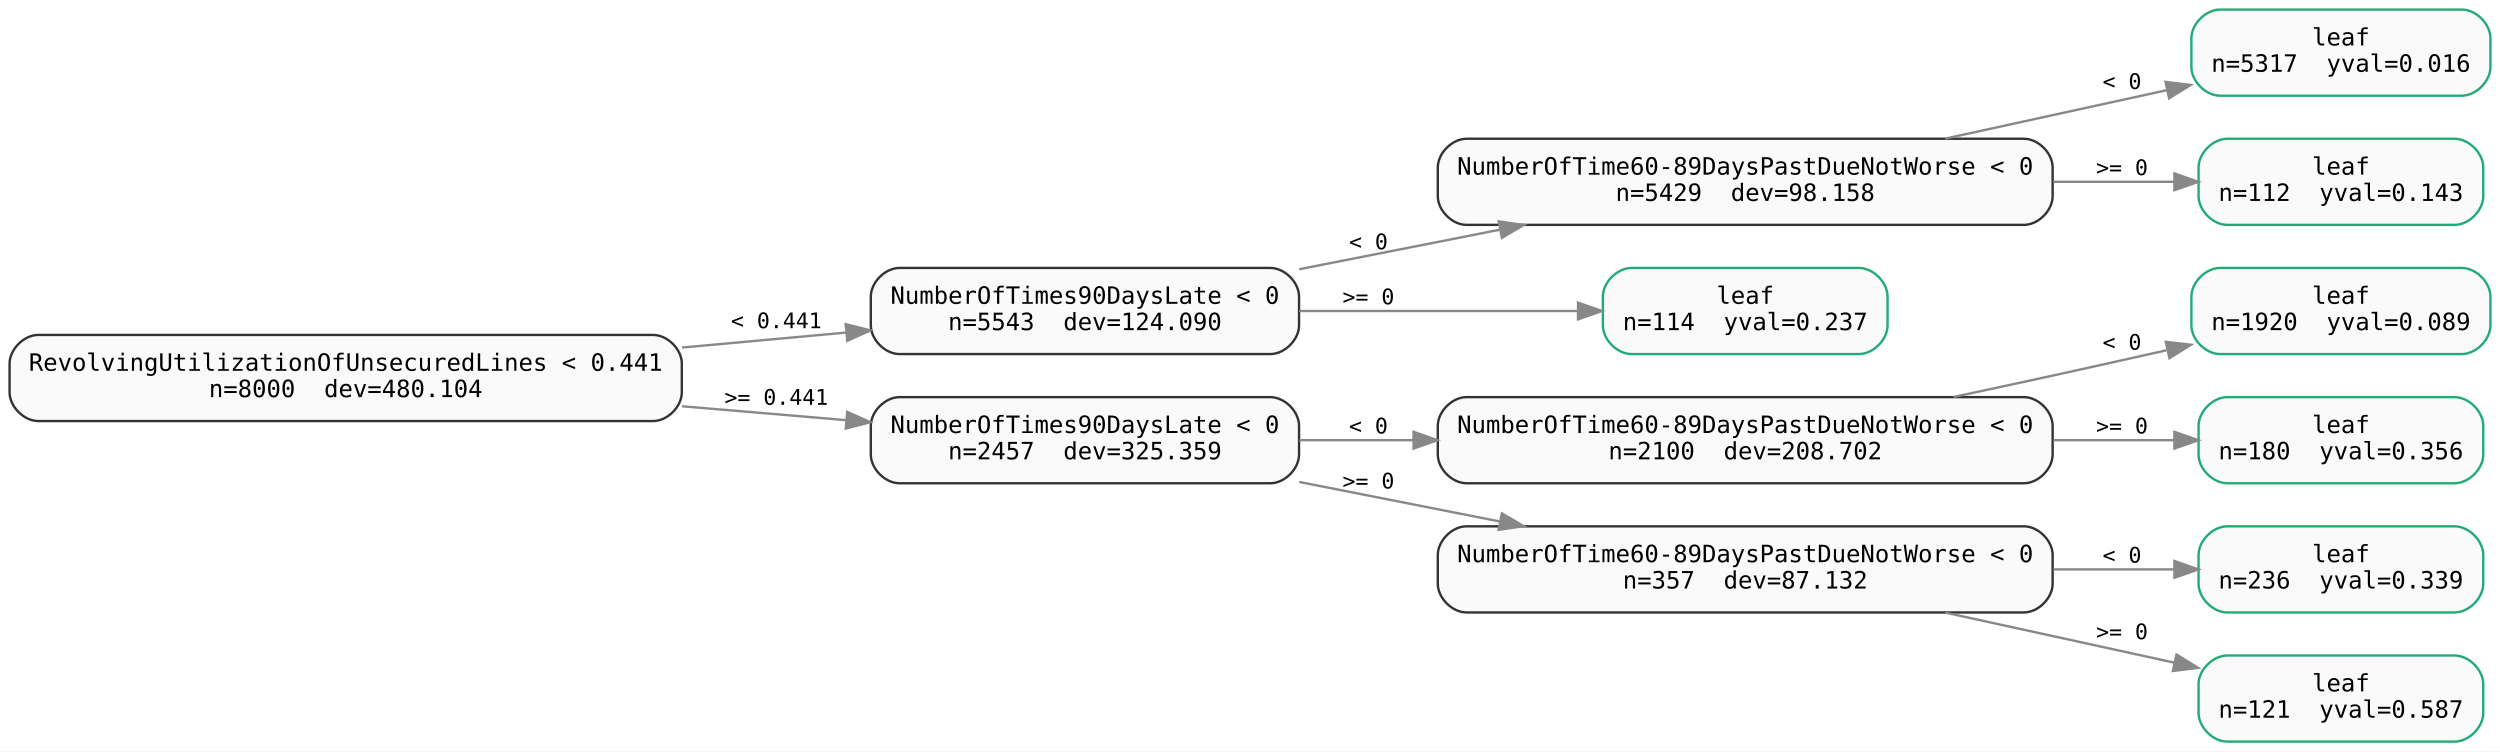
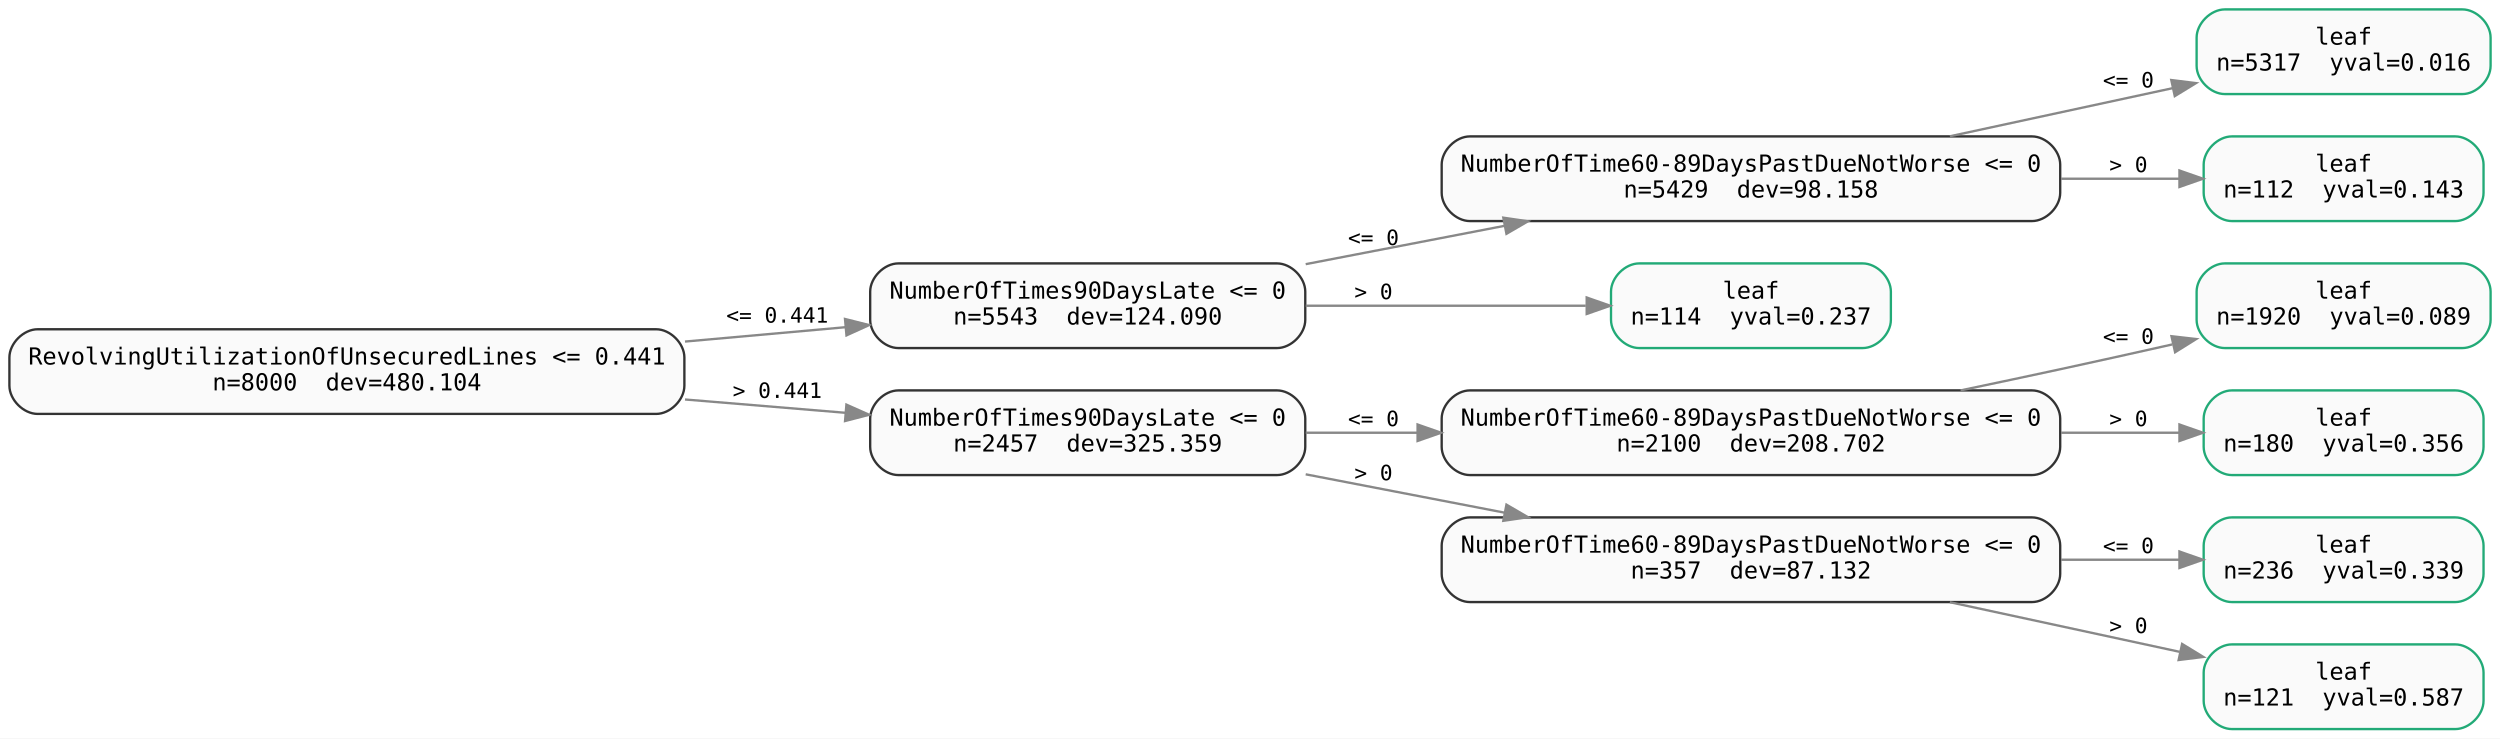
- <svg xmlns="http://www.w3.org/2000/svg" width="1045pt" height="314pt" viewBox="0.00 0.00 1045.00 314.00">
+ <svg xmlns="http://www.w3.org/2000/svg" width="1063pt" height="314pt" viewBox="0.00 0.00 1063.00 314.00">
  <g id="graph0" class="graph" transform="scale(1 1) rotate(0) translate(4 310)">
-     <polygon fill="white" stroke="transparent" points="-4,4 -4,-310 1041,-310 1041,4 -4,4" />
+     <polygon fill="white" stroke="transparent" points="-4,4 -4,-310 1059,-310 1059,4 -4,4" />
    <g id="node1" class="node">
-       <path fill="#fafafa" stroke="#22aa77" d="M1025,-306C1025,-306 924,-306 924,-306 918,-306 912,-300 912,-294 912,-294 912,-282 912,-282 912,-276 918,-270 924,-270 924,-270 1025,-270 1025,-270 1031,-270 1037,-276 1037,-282 1037,-282 1037,-294 1037,-294 1037,-300 1031,-306 1025,-306" />
-       <text text-anchor="middle" x="974.5" y="-291" font-family="monospace" font-size="10.00">leaf</text>
-       <text text-anchor="middle" x="974.5" y="-280" font-family="monospace" font-size="10.00">n=5317  yval=0.016</text>
+       <path fill="#fafafa" stroke="#22aa77" d="M1043,-306C1043,-306 942,-306 942,-306 936,-306 930,-300 930,-294 930,-294 930,-282 930,-282 930,-276 936,-270 942,-270 942,-270 1043,-270 1043,-270 1049,-270 1055,-276 1055,-282 1055,-282 1055,-294 1055,-294 1055,-300 1049,-306 1043,-306" />
+       <text text-anchor="middle" x="992.5" y="-291" font-family="monospace" font-size="10.00">leaf</text>
+       <text text-anchor="middle" x="992.5" y="-280" font-family="monospace" font-size="10.00">n=5317  yval=0.016</text>
    </g>
    <g id="node2" class="node">
-       <path fill="#fafafa" stroke="#22aa77" d="M1022,-252C1022,-252 927,-252 927,-252 921,-252 915,-246 915,-240 915,-240 915,-228 915,-228 915,-222 921,-216 927,-216 927,-216 1022,-216 1022,-216 1028,-216 1034,-222 1034,-228 1034,-228 1034,-240 1034,-240 1034,-246 1028,-252 1022,-252" />
-       <text text-anchor="middle" x="974.5" y="-237" font-family="monospace" font-size="10.00">leaf</text>
-       <text text-anchor="middle" x="974.5" y="-226" font-family="monospace" font-size="10.00">n=112  yval=0.143</text>
+       <path fill="#fafafa" stroke="#22aa77" d="M1040,-252C1040,-252 945,-252 945,-252 939,-252 933,-246 933,-240 933,-240 933,-228 933,-228 933,-222 939,-216 945,-216 945,-216 1040,-216 1040,-216 1046,-216 1052,-222 1052,-228 1052,-228 1052,-240 1052,-240 1052,-246 1046,-252 1040,-252" />
+       <text text-anchor="middle" x="992.5" y="-237" font-family="monospace" font-size="10.00">leaf</text>
+       <text text-anchor="middle" x="992.5" y="-226" font-family="monospace" font-size="10.00">n=112  yval=0.143</text>
    </g>
    <g id="node3" class="node">
-       <path fill="#fafafa" stroke="#333333" d="M842,-252C842,-252 609,-252 609,-252 603,-252 597,-246 597,-240 597,-240 597,-228 597,-228 597,-222 603,-216 609,-216 609,-216 842,-216 842,-216 848,-216 854,-222 854,-228 854,-228 854,-240 854,-240 854,-246 848,-252 842,-252" />
-       <text text-anchor="middle" x="725.5" y="-237" font-family="monospace" font-size="10.00">NumberOfTime60-89DaysPastDueNotWorse &lt; 0</text>
-       <text text-anchor="middle" x="725.5" y="-226" font-family="monospace" font-size="10.00">n=5429  dev=98.158</text>
+       <path fill="#fafafa" stroke="#333333" d="M860,-252C860,-252 621,-252 621,-252 615,-252 609,-246 609,-240 609,-240 609,-228 609,-228 609,-222 615,-216 621,-216 621,-216 860,-216 860,-216 866,-216 872,-222 872,-228 872,-228 872,-240 872,-240 872,-246 866,-252 860,-252" />
+       <text text-anchor="middle" x="740.5" y="-237" font-family="monospace" font-size="10.00">NumberOfTime60-89DaysPastDueNotWorse &lt;= 0</text>
+       <text text-anchor="middle" x="740.5" y="-226" font-family="monospace" font-size="10.00">n=5429  dev=98.158</text>
    </g>
    <g id="edge1" class="edge">
-       <path fill="none" stroke="#888888" d="M809.09,-252.06C839.07,-258.61 872.68,-265.96 901.66,-272.29" />
-       <polygon fill="#888888" stroke="#888888" points="901.19,-275.77 911.71,-274.49 902.69,-268.94 901.19,-275.77" />
-       <text text-anchor="middle" x="883" y="-272.8" font-family="monospace" font-size="9.00">&lt; 0</text>
+       <path fill="none" stroke="#888888" d="M825.09,-252.06C855.83,-258.7 890.33,-266.15 919.91,-272.54" />
+       <polygon fill="#888888" stroke="#888888" points="919.23,-275.97 929.74,-274.66 920.71,-269.13 919.23,-275.97" />
+       <text text-anchor="middle" x="901" y="-272.8" font-family="monospace" font-size="9.00">&lt;= 0</text>
    </g>
    <g id="edge2" class="edge">
-       <path fill="none" stroke="#888888" d="M854.34,-234C871.72,-234 888.99,-234 904.76,-234" />
-       <polygon fill="#888888" stroke="#888888" points="904.9,-237.5 914.9,-234 904.9,-230.5 904.9,-237.5" />
-       <text text-anchor="middle" x="883" y="-236.8" font-family="monospace" font-size="9.00">&gt;= 0</text>
+       <path fill="none" stroke="#888888" d="M872.36,-234C889.7,-234 906.9,-234 922.61,-234" />
+       <polygon fill="#888888" stroke="#888888" points="922.7,-237.5 932.7,-234 922.7,-230.5 922.7,-237.5" />
+       <text text-anchor="middle" x="901" y="-236.8" font-family="monospace" font-size="9.00">&gt; 0</text>
    </g>
    <g id="node4" class="node">
-       <path fill="#fafafa" stroke="#22aa77" d="M773,-198C773,-198 678,-198 678,-198 672,-198 666,-192 666,-186 666,-186 666,-174 666,-174 666,-168 672,-162 678,-162 678,-162 773,-162 773,-162 779,-162 785,-168 785,-174 785,-174 785,-186 785,-186 785,-192 779,-198 773,-198" />
-       <text text-anchor="middle" x="725.5" y="-183" font-family="monospace" font-size="10.00">leaf</text>
-       <text text-anchor="middle" x="725.5" y="-172" font-family="monospace" font-size="10.00">n=114  yval=0.237</text>
+       <path fill="#fafafa" stroke="#22aa77" d="M788,-198C788,-198 693,-198 693,-198 687,-198 681,-192 681,-186 681,-186 681,-174 681,-174 681,-168 687,-162 693,-162 693,-162 788,-162 788,-162 794,-162 800,-168 800,-174 800,-174 800,-186 800,-186 800,-192 794,-198 788,-198" />
+       <text text-anchor="middle" x="740.5" y="-183" font-family="monospace" font-size="10.00">leaf</text>
+       <text text-anchor="middle" x="740.5" y="-172" font-family="monospace" font-size="10.00">n=114  yval=0.237</text>
    </g>
    <g id="node5" class="node">
-       <path fill="#fafafa" stroke="#333333" d="M527,-198C527,-198 372,-198 372,-198 366,-198 360,-192 360,-186 360,-186 360,-174 360,-174 360,-168 366,-162 372,-162 372,-162 527,-162 527,-162 533,-162 539,-168 539,-174 539,-174 539,-186 539,-186 539,-192 533,-198 527,-198" />
-       <text text-anchor="middle" x="449.5" y="-183" font-family="monospace" font-size="10.00">NumberOfTimes90DaysLate &lt; 0</text>
-       <text text-anchor="middle" x="449.5" y="-172" font-family="monospace" font-size="10.00">n=5543  dev=124.090</text>
+       <path fill="#fafafa" stroke="#333333" d="M539,-198C539,-198 378,-198 378,-198 372,-198 366,-192 366,-186 366,-186 366,-174 366,-174 366,-168 372,-162 378,-162 378,-162 539,-162 539,-162 545,-162 551,-168 551,-174 551,-174 551,-186 551,-186 551,-192 545,-198 539,-198" />
+       <text text-anchor="middle" x="458.5" y="-183" font-family="monospace" font-size="10.00">NumberOfTimes90DaysLate &lt;= 0</text>
+       <text text-anchor="middle" x="458.5" y="-172" font-family="monospace" font-size="10.00">n=5543  dev=124.090</text>
    </g>
    <g id="edge3" class="edge">
-       <path fill="none" stroke="#888888" d="M539.08,-197.46C565.82,-202.73 595.38,-208.55 622.89,-213.98" />
-       <polygon fill="#888888" stroke="#888888" points="622.44,-217.45 632.93,-215.95 623.79,-210.59 622.44,-217.45" />
-       <text text-anchor="middle" x="568" y="-205.8" font-family="monospace" font-size="9.00">&lt; 0</text>
+       <path fill="none" stroke="#888888" d="M551.18,-197.68C578.17,-202.89 607.89,-208.62 635.59,-213.96" />
+       <polygon fill="#888888" stroke="#888888" points="635.21,-217.45 645.69,-215.91 636.54,-210.58 635.21,-217.45" />
+       <text text-anchor="middle" x="580" y="-205.8" font-family="monospace" font-size="9.00">&lt;= 0</text>
    </g>
    <g id="edge4" class="edge">
-       <path fill="none" stroke="#888888" d="M539.08,-180C576.79,-180 620.12,-180 655.41,-180" />
-       <polygon fill="#888888" stroke="#888888" points="655.61,-183.5 665.61,-180 655.61,-176.5 655.61,-183.5" />
-       <text text-anchor="middle" x="568" y="-182.8" font-family="monospace" font-size="9.00">&gt;= 0</text>
+       <path fill="none" stroke="#888888" d="M551.18,-180C589.94,-180 634.33,-180 670.27,-180" />
+       <polygon fill="#888888" stroke="#888888" points="670.66,-183.5 680.66,-180 670.66,-176.5 670.66,-183.5" />
+       <text text-anchor="middle" x="580" y="-182.8" font-family="monospace" font-size="9.00">&gt; 0</text>
    </g>
    <g id="node6" class="node">
-       <path fill="#fafafa" stroke="#22aa77" d="M1025,-198C1025,-198 924,-198 924,-198 918,-198 912,-192 912,-186 912,-186 912,-174 912,-174 912,-168 918,-162 924,-162 924,-162 1025,-162 1025,-162 1031,-162 1037,-168 1037,-174 1037,-174 1037,-186 1037,-186 1037,-192 1031,-198 1025,-198" />
-       <text text-anchor="middle" x="974.5" y="-183" font-family="monospace" font-size="10.00">leaf</text>
-       <text text-anchor="middle" x="974.5" y="-172" font-family="monospace" font-size="10.00">n=1920  yval=0.089</text>
+       <path fill="#fafafa" stroke="#22aa77" d="M1043,-198C1043,-198 942,-198 942,-198 936,-198 930,-192 930,-186 930,-186 930,-174 930,-174 930,-168 936,-162 942,-162 942,-162 1043,-162 1043,-162 1049,-162 1055,-168 1055,-174 1055,-174 1055,-186 1055,-186 1055,-192 1049,-198 1043,-198" />
+       <text text-anchor="middle" x="992.5" y="-183" font-family="monospace" font-size="10.00">leaf</text>
+       <text text-anchor="middle" x="992.5" y="-172" font-family="monospace" font-size="10.00">n=1920  yval=0.089</text>
    </g>
    <g id="node7" class="node">
-       <path fill="#fafafa" stroke="#22aa77" d="M1022,-144C1022,-144 927,-144 927,-144 921,-144 915,-138 915,-132 915,-132 915,-120 915,-120 915,-114 921,-108 927,-108 927,-108 1022,-108 1022,-108 1028,-108 1034,-114 1034,-120 1034,-120 1034,-132 1034,-132 1034,-138 1028,-144 1022,-144" />
-       <text text-anchor="middle" x="974.5" y="-129" font-family="monospace" font-size="10.00">leaf</text>
-       <text text-anchor="middle" x="974.5" y="-118" font-family="monospace" font-size="10.00">n=180  yval=0.356</text>
+       <path fill="#fafafa" stroke="#22aa77" d="M1040,-144C1040,-144 945,-144 945,-144 939,-144 933,-138 933,-132 933,-132 933,-120 933,-120 933,-114 939,-108 945,-108 945,-108 1040,-108 1040,-108 1046,-108 1052,-114 1052,-120 1052,-120 1052,-132 1052,-132 1052,-138 1046,-144 1040,-144" />
+       <text text-anchor="middle" x="992.5" y="-129" font-family="monospace" font-size="10.00">leaf</text>
+       <text text-anchor="middle" x="992.5" y="-118" font-family="monospace" font-size="10.00">n=180  yval=0.356</text>
    </g>
    <g id="node8" class="node">
-       <path fill="#fafafa" stroke="#333333" d="M842,-144C842,-144 609,-144 609,-144 603,-144 597,-138 597,-132 597,-132 597,-120 597,-120 597,-114 603,-108 609,-108 609,-108 842,-108 842,-108 848,-108 854,-114 854,-120 854,-120 854,-132 854,-132 854,-138 848,-144 842,-144" />
-       <text text-anchor="middle" x="725.5" y="-129" font-family="monospace" font-size="10.00">NumberOfTime60-89DaysPastDueNotWorse &lt; 0</text>
-       <text text-anchor="middle" x="725.5" y="-118" font-family="monospace" font-size="10.00">n=2100  dev=208.702</text>
+       <path fill="#fafafa" stroke="#333333" d="M860,-144C860,-144 621,-144 621,-144 615,-144 609,-138 609,-132 609,-132 609,-120 609,-120 609,-114 615,-108 621,-108 621,-108 860,-108 860,-108 866,-108 872,-114 872,-120 872,-120 872,-132 872,-132 872,-138 866,-144 860,-144" />
+       <text text-anchor="middle" x="740.5" y="-129" font-family="monospace" font-size="10.00">NumberOfTime60-89DaysPastDueNotWorse &lt;= 0</text>
+       <text text-anchor="middle" x="740.5" y="-118" font-family="monospace" font-size="10.00">n=2100  dev=208.702</text>
    </g>
    <g id="edge5" class="edge">
-       <path fill="none" stroke="#888888" d="M812.61,-144.07C826.45,-147.02 840.63,-150.07 854,-153 869.43,-156.38 885.95,-160.06 901.65,-163.6" />
-       <polygon fill="#888888" stroke="#888888" points="901.3,-167.11 911.82,-165.9 902.84,-160.28 901.3,-167.11" />
-       <text text-anchor="middle" x="883" y="-163.8" font-family="monospace" font-size="9.00">&lt; 0</text>
+       <path fill="none" stroke="#888888" d="M829.64,-144.01C843.82,-146.97 858.32,-150.04 872,-153 887.43,-156.34 903.96,-160.01 919.66,-163.55" />
+       <polygon fill="#888888" stroke="#888888" points="919.31,-167.05 929.83,-165.84 920.85,-160.23 919.31,-167.05" />
+       <text text-anchor="middle" x="901" y="-163.8" font-family="monospace" font-size="9.00">&lt;= 0</text>
    </g>
    <g id="edge6" class="edge">
-       <path fill="none" stroke="#888888" d="M854.34,-126C871.72,-126 888.99,-126 904.76,-126" />
-       <polygon fill="#888888" stroke="#888888" points="904.9,-129.5 914.9,-126 904.9,-122.5 904.9,-129.5" />
-       <text text-anchor="middle" x="883" y="-128.8" font-family="monospace" font-size="9.00">&gt;= 0</text>
+       <path fill="none" stroke="#888888" d="M872.36,-126C889.7,-126 906.9,-126 922.61,-126" />
+       <polygon fill="#888888" stroke="#888888" points="922.7,-129.5 932.7,-126 922.7,-122.5 922.7,-129.5" />
+       <text text-anchor="middle" x="901" y="-128.8" font-family="monospace" font-size="9.00">&gt; 0</text>
    </g>
    <g id="node9" class="node">
-       <path fill="#fafafa" stroke="#22aa77" d="M1022,-90C1022,-90 927,-90 927,-90 921,-90 915,-84 915,-78 915,-78 915,-66 915,-66 915,-60 921,-54 927,-54 927,-54 1022,-54 1022,-54 1028,-54 1034,-60 1034,-66 1034,-66 1034,-78 1034,-78 1034,-84 1028,-90 1022,-90" />
-       <text text-anchor="middle" x="974.5" y="-75" font-family="monospace" font-size="10.00">leaf</text>
-       <text text-anchor="middle" x="974.5" y="-64" font-family="monospace" font-size="10.00">n=236  yval=0.339</text>
+       <path fill="#fafafa" stroke="#22aa77" d="M1040,-90C1040,-90 945,-90 945,-90 939,-90 933,-84 933,-78 933,-78 933,-66 933,-66 933,-60 939,-54 945,-54 945,-54 1040,-54 1040,-54 1046,-54 1052,-60 1052,-66 1052,-66 1052,-78 1052,-78 1052,-84 1046,-90 1040,-90" />
+       <text text-anchor="middle" x="992.5" y="-75" font-family="monospace" font-size="10.00">leaf</text>
+       <text text-anchor="middle" x="992.5" y="-64" font-family="monospace" font-size="10.00">n=236  yval=0.339</text>
    </g>
    <g id="node10" class="node">
-       <path fill="#fafafa" stroke="#22aa77" d="M1022,-36C1022,-36 927,-36 927,-36 921,-36 915,-30 915,-24 915,-24 915,-12 915,-12 915,-6 921,0 927,0 927,0 1022,0 1022,0 1028,0 1034,-6 1034,-12 1034,-12 1034,-24 1034,-24 1034,-30 1028,-36 1022,-36" />
-       <text text-anchor="middle" x="974.5" y="-21" font-family="monospace" font-size="10.00">leaf</text>
-       <text text-anchor="middle" x="974.5" y="-10" font-family="monospace" font-size="10.00">n=121  yval=0.587</text>
+       <path fill="#fafafa" stroke="#22aa77" d="M1040,-36C1040,-36 945,-36 945,-36 939,-36 933,-30 933,-24 933,-24 933,-12 933,-12 933,-6 939,0 945,0 945,0 1040,0 1040,0 1046,0 1052,-6 1052,-12 1052,-12 1052,-24 1052,-24 1052,-30 1046,-36 1040,-36" />
+       <text text-anchor="middle" x="992.5" y="-21" font-family="monospace" font-size="10.00">leaf</text>
+       <text text-anchor="middle" x="992.5" y="-10" font-family="monospace" font-size="10.00">n=121  yval=0.587</text>
    </g>
    <g id="node11" class="node">
-       <path fill="#fafafa" stroke="#333333" d="M842,-90C842,-90 609,-90 609,-90 603,-90 597,-84 597,-78 597,-78 597,-66 597,-66 597,-60 603,-54 609,-54 609,-54 842,-54 842,-54 848,-54 854,-60 854,-66 854,-66 854,-78 854,-78 854,-84 848,-90 842,-90" />
-       <text text-anchor="middle" x="725.5" y="-75" font-family="monospace" font-size="10.00">NumberOfTime60-89DaysPastDueNotWorse &lt; 0</text>
-       <text text-anchor="middle" x="725.5" y="-64" font-family="monospace" font-size="10.00">n=357  dev=87.132</text>
+       <path fill="#fafafa" stroke="#333333" d="M860,-90C860,-90 621,-90 621,-90 615,-90 609,-84 609,-78 609,-78 609,-66 609,-66 609,-60 615,-54 621,-54 621,-54 860,-54 860,-54 866,-54 872,-60 872,-66 872,-66 872,-78 872,-78 872,-84 866,-90 860,-90" />
+       <text text-anchor="middle" x="740.5" y="-75" font-family="monospace" font-size="10.00">NumberOfTime60-89DaysPastDueNotWorse &lt;= 0</text>
+       <text text-anchor="middle" x="740.5" y="-64" font-family="monospace" font-size="10.00">n=357  dev=87.132</text>
    </g>
    <g id="edge7" class="edge">
-       <path fill="none" stroke="#888888" d="M854.34,-72C871.72,-72 888.99,-72 904.76,-72" />
-       <polygon fill="#888888" stroke="#888888" points="904.9,-75.5 914.9,-72 904.9,-68.5 904.9,-75.5" />
-       <text text-anchor="middle" x="883" y="-74.8" font-family="monospace" font-size="9.00">&lt; 0</text>
+       <path fill="none" stroke="#888888" d="M872.36,-72C889.7,-72 906.9,-72 922.61,-72" />
+       <polygon fill="#888888" stroke="#888888" points="922.7,-75.5 932.7,-72 922.7,-68.5 922.7,-75.5" />
+       <text text-anchor="middle" x="901" y="-74.8" font-family="monospace" font-size="9.00">&lt;= 0</text>
    </g>
    <g id="edge8" class="edge">
-       <path fill="none" stroke="#888888" d="M809.09,-53.94C840.21,-47.14 875.24,-39.48 904.95,-32.99" />
-       <polygon fill="#888888" stroke="#888888" points="905.78,-36.39 914.8,-30.83 904.28,-29.55 905.78,-36.39" />
-       <text text-anchor="middle" x="883" y="-42.8" font-family="monospace" font-size="9.00">&gt;= 0</text>
+       <path fill="none" stroke="#888888" d="M825.09,-53.94C856.85,-47.08 892.62,-39.36 922.84,-32.83" />
+       <polygon fill="#888888" stroke="#888888" points="923.83,-36.2 932.86,-30.67 922.35,-29.36 923.83,-36.2" />
+       <text text-anchor="middle" x="901" y="-40.8" font-family="monospace" font-size="9.00">&gt; 0</text>
    </g>
    <g id="node12" class="node">
-       <path fill="#fafafa" stroke="#333333" d="M527,-144C527,-144 372,-144 372,-144 366,-144 360,-138 360,-132 360,-132 360,-120 360,-120 360,-114 366,-108 372,-108 372,-108 527,-108 527,-108 533,-108 539,-114 539,-120 539,-120 539,-132 539,-132 539,-138 533,-144 527,-144" />
-       <text text-anchor="middle" x="449.5" y="-129" font-family="monospace" font-size="10.00">NumberOfTimes90DaysLate &lt; 0</text>
-       <text text-anchor="middle" x="449.5" y="-118" font-family="monospace" font-size="10.00">n=2457  dev=325.359</text>
+       <path fill="#fafafa" stroke="#333333" d="M539,-144C539,-144 378,-144 378,-144 372,-144 366,-138 366,-132 366,-132 366,-120 366,-120 366,-114 372,-108 378,-108 378,-108 539,-108 539,-108 545,-108 551,-114 551,-120 551,-120 551,-132 551,-132 551,-138 545,-144 539,-144" />
+       <text text-anchor="middle" x="458.5" y="-129" font-family="monospace" font-size="10.00">NumberOfTimes90DaysLate &lt;= 0</text>
+       <text text-anchor="middle" x="458.5" y="-118" font-family="monospace" font-size="10.00">n=2457  dev=325.359</text>
    </g>
    <g id="edge9" class="edge">
-       <path fill="none" stroke="#888888" d="M539.08,-126C554.36,-126 570.56,-126 586.78,-126" />
-       <polygon fill="#888888" stroke="#888888" points="586.86,-129.5 596.86,-126 586.86,-122.5 586.86,-129.5" />
-       <text text-anchor="middle" x="568" y="-128.8" font-family="monospace" font-size="9.00">&lt; 0</text>
+       <path fill="none" stroke="#888888" d="M551.18,-126C566.44,-126 582.57,-126 598.71,-126" />
+       <polygon fill="#888888" stroke="#888888" points="598.75,-129.5 608.75,-126 598.75,-122.5 598.75,-129.5" />
+       <text text-anchor="middle" x="580" y="-128.8" font-family="monospace" font-size="9.00">&lt;= 0</text>
    </g>
    <g id="edge10" class="edge">
-       <path fill="none" stroke="#888888" d="M539.08,-108.54C565.82,-103.27 595.38,-97.45 622.89,-92.02" />
-       <polygon fill="#888888" stroke="#888888" points="623.79,-95.41 632.93,-90.05 622.44,-88.55 623.79,-95.41" />
-       <text text-anchor="middle" x="568" y="-105.8" font-family="monospace" font-size="9.00">&gt;= 0</text>
+       <path fill="none" stroke="#888888" d="M551.18,-108.32C578.17,-103.11 607.89,-97.38 635.59,-92.04" />
+       <polygon fill="#888888" stroke="#888888" points="636.54,-95.42 645.69,-90.09 635.21,-88.55 636.54,-95.42" />
+       <text text-anchor="middle" x="580" y="-105.8" font-family="monospace" font-size="9.00">&gt; 0</text>
    </g>
    <g id="node13" class="node">
-       <path fill="#fafafa" stroke="#333333" d="M269,-170C269,-170 12,-170 12,-170 6,-170 0,-164 0,-158 0,-158 0,-146 0,-146 0,-140 6,-134 12,-134 12,-134 269,-134 269,-134 275,-134 281,-140 281,-146 281,-146 281,-158 281,-158 281,-164 275,-170 269,-170" />
-       <text text-anchor="middle" x="140.5" y="-155" font-family="monospace" font-size="10.00">RevolvingUtilizationOfUnsecuredLines &lt; 0.441</text>
-       <text text-anchor="middle" x="140.5" y="-144" font-family="monospace" font-size="10.00">n=8000  dev=480.104</text>
+       <path fill="#fafafa" stroke="#333333" d="M275,-170C275,-170 12,-170 12,-170 6,-170 0,-164 0,-158 0,-158 0,-146 0,-146 0,-140 6,-134 12,-134 12,-134 275,-134 275,-134 281,-134 287,-140 287,-146 287,-146 287,-158 287,-158 287,-164 281,-170 275,-170" />
+       <text text-anchor="middle" x="143.5" y="-155" font-family="monospace" font-size="10.00">RevolvingUtilizationOfUnsecuredLines &lt;= 0.441</text>
+       <text text-anchor="middle" x="143.5" y="-144" font-family="monospace" font-size="10.00">n=8000  dev=480.104</text>
    </g>
    <g id="edge11" class="edge">
-       <path fill="none" stroke="#888888" d="M281.08,-164.73C304.19,-166.84 327.72,-168.98 349.56,-170.98" />
-       <polygon fill="#888888" stroke="#888888" points="349.52,-174.49 359.8,-171.91 350.16,-167.52 349.52,-174.49" />
-       <text text-anchor="middle" x="320.5" y="-172.8" font-family="monospace" font-size="9.00">&lt; 0.441</text>
+       <path fill="none" stroke="#888888" d="M287.26,-164.77C310.23,-166.83 333.59,-168.92 355.35,-170.86" />
+       <polygon fill="#888888" stroke="#888888" points="355.29,-174.37 365.56,-171.78 355.92,-167.4 355.29,-174.37" />
+       <text text-anchor="middle" x="326.5" y="-172.8" font-family="monospace" font-size="9.00">&lt;= 0.441</text>
    </g>
    <g id="edge12" class="edge">
-       <path fill="none" stroke="#888888" d="M281.08,-140.18C304.19,-138.22 327.72,-136.23 349.56,-134.38" />
-       <polygon fill="#888888" stroke="#888888" points="350.13,-137.84 359.8,-133.51 349.54,-130.87 350.13,-137.84" />
-       <text text-anchor="middle" x="320.5" y="-140.8" font-family="monospace" font-size="9.00">&gt;= 0.441</text>
+       <path fill="none" stroke="#888888" d="M287.26,-140.14C310.23,-138.23 333.59,-136.29 355.35,-134.49" />
+       <polygon fill="#888888" stroke="#888888" points="355.89,-137.95 365.56,-133.64 355.31,-130.98 355.89,-137.95" />
+       <text text-anchor="middle" x="326.5" y="-140.8" font-family="monospace" font-size="9.00">&gt; 0.441</text>
    </g>
  </g>
</svg>
